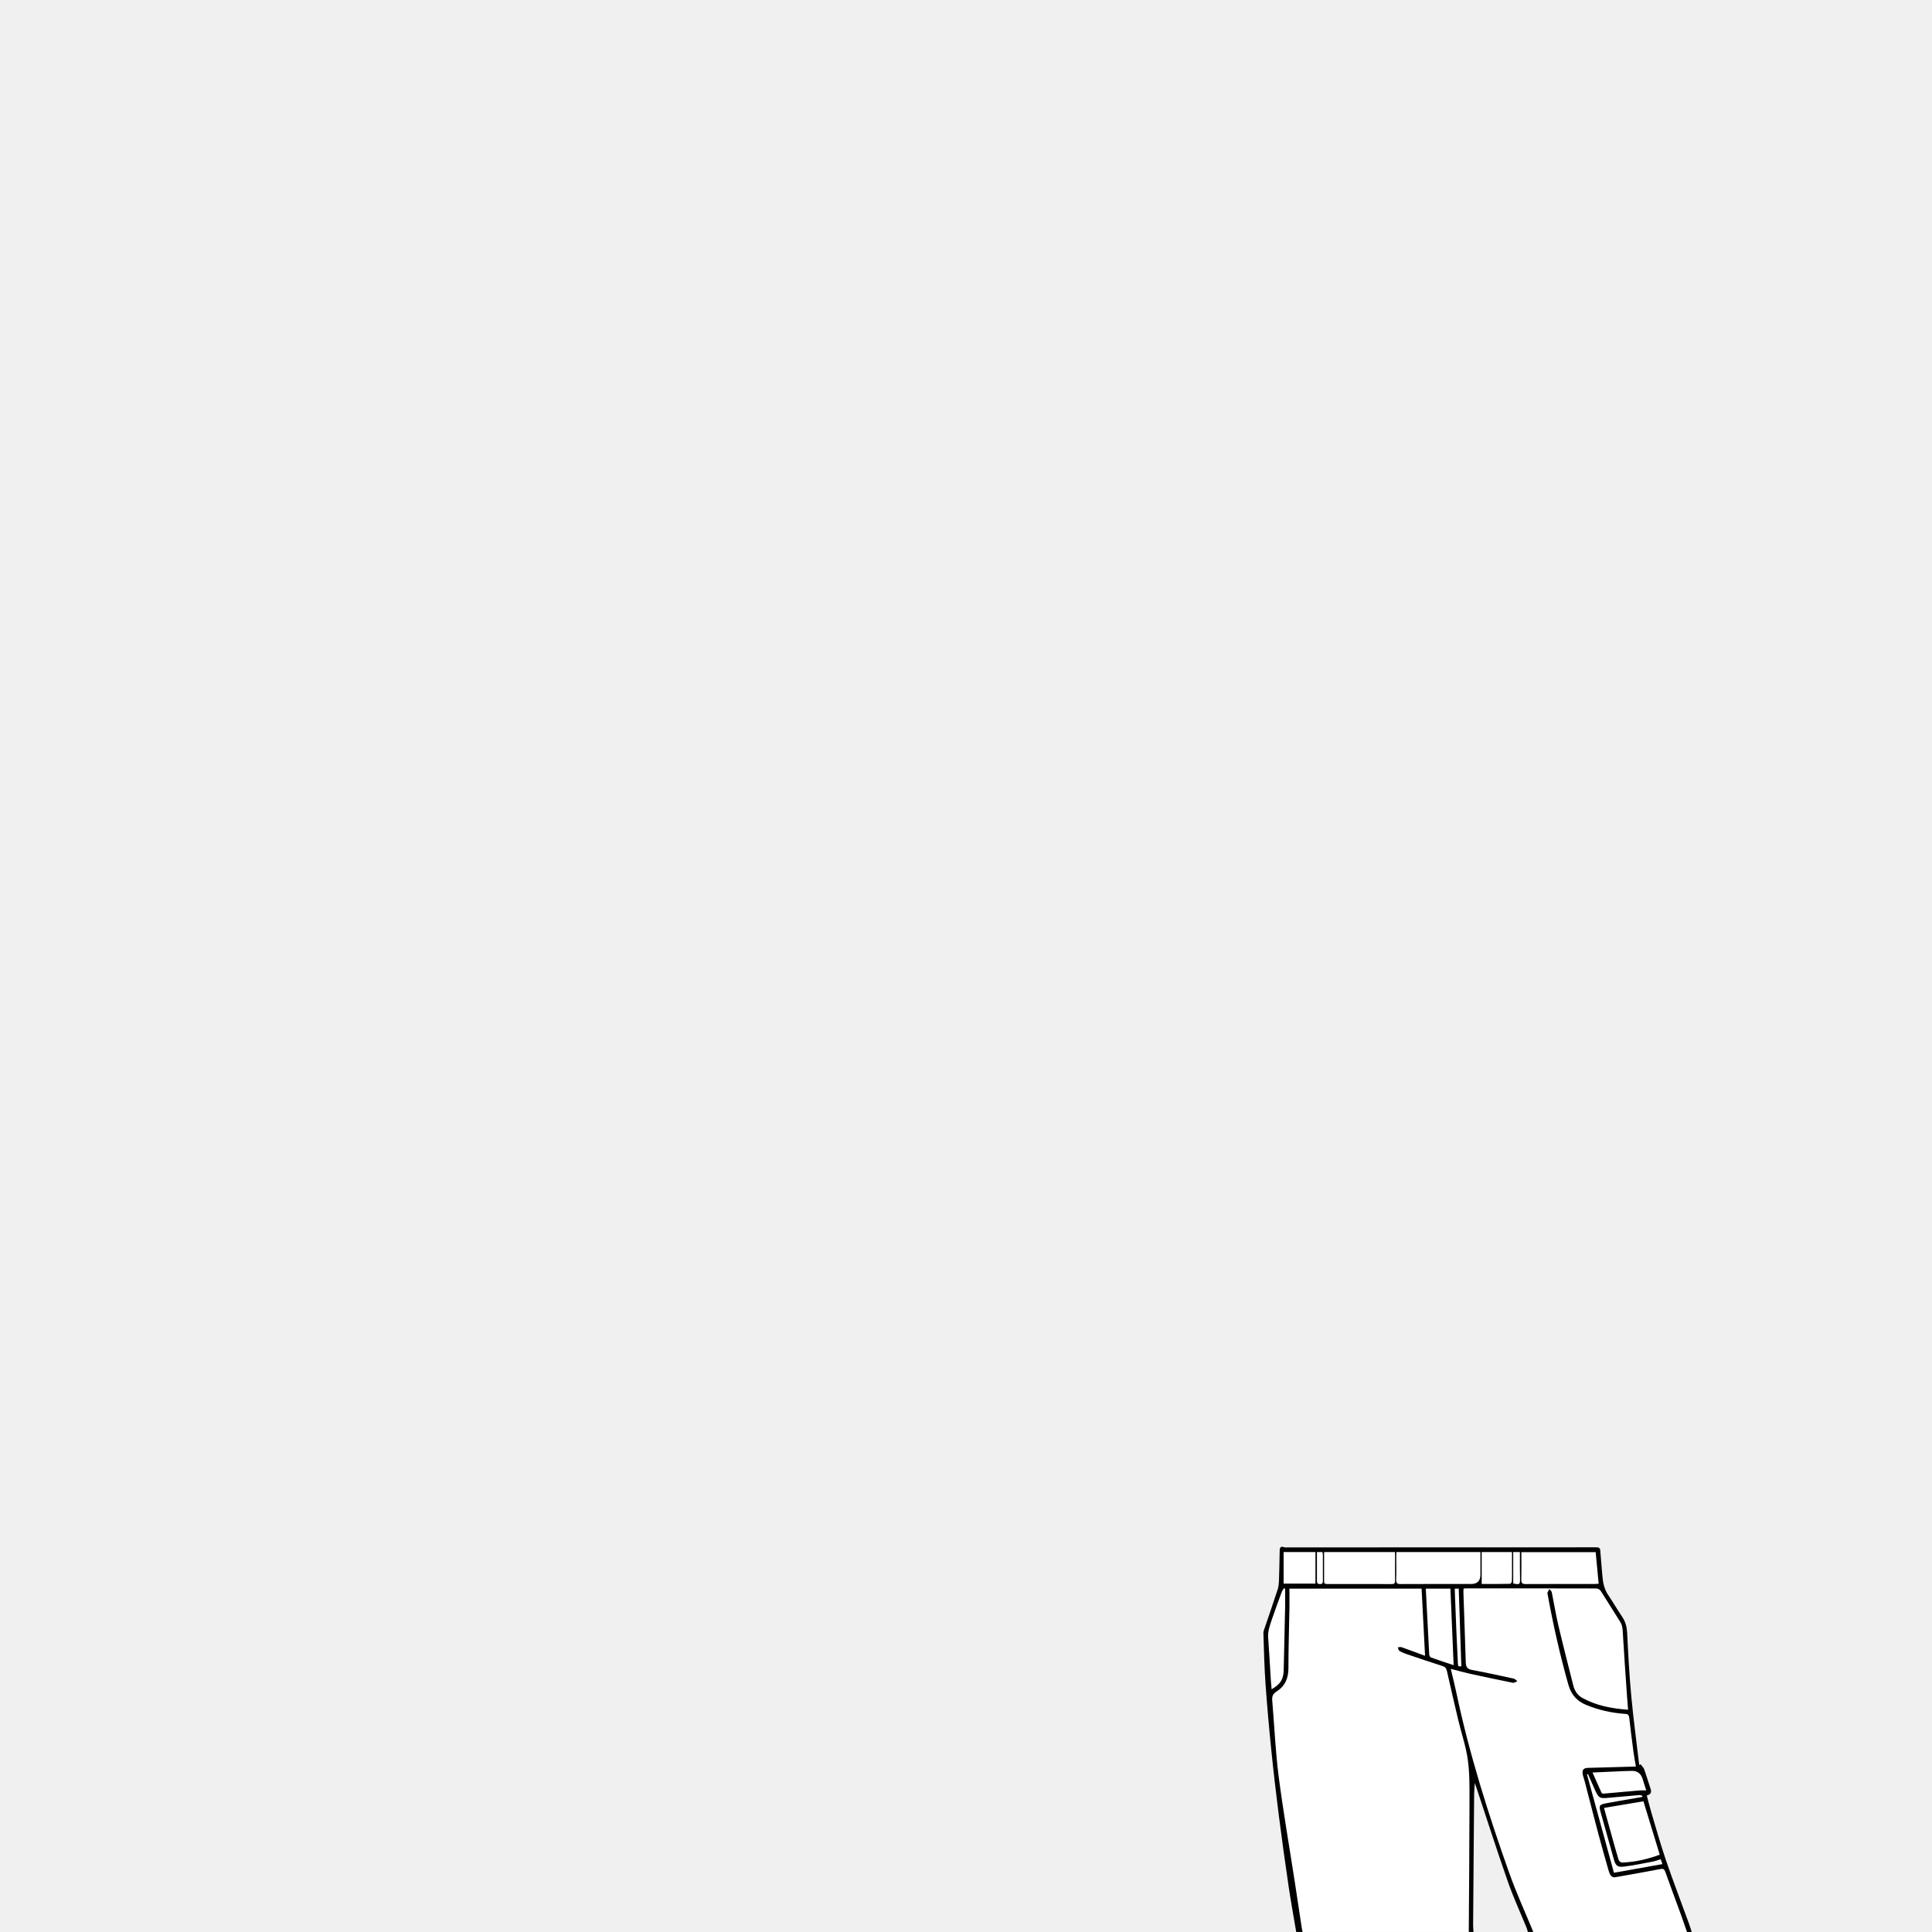
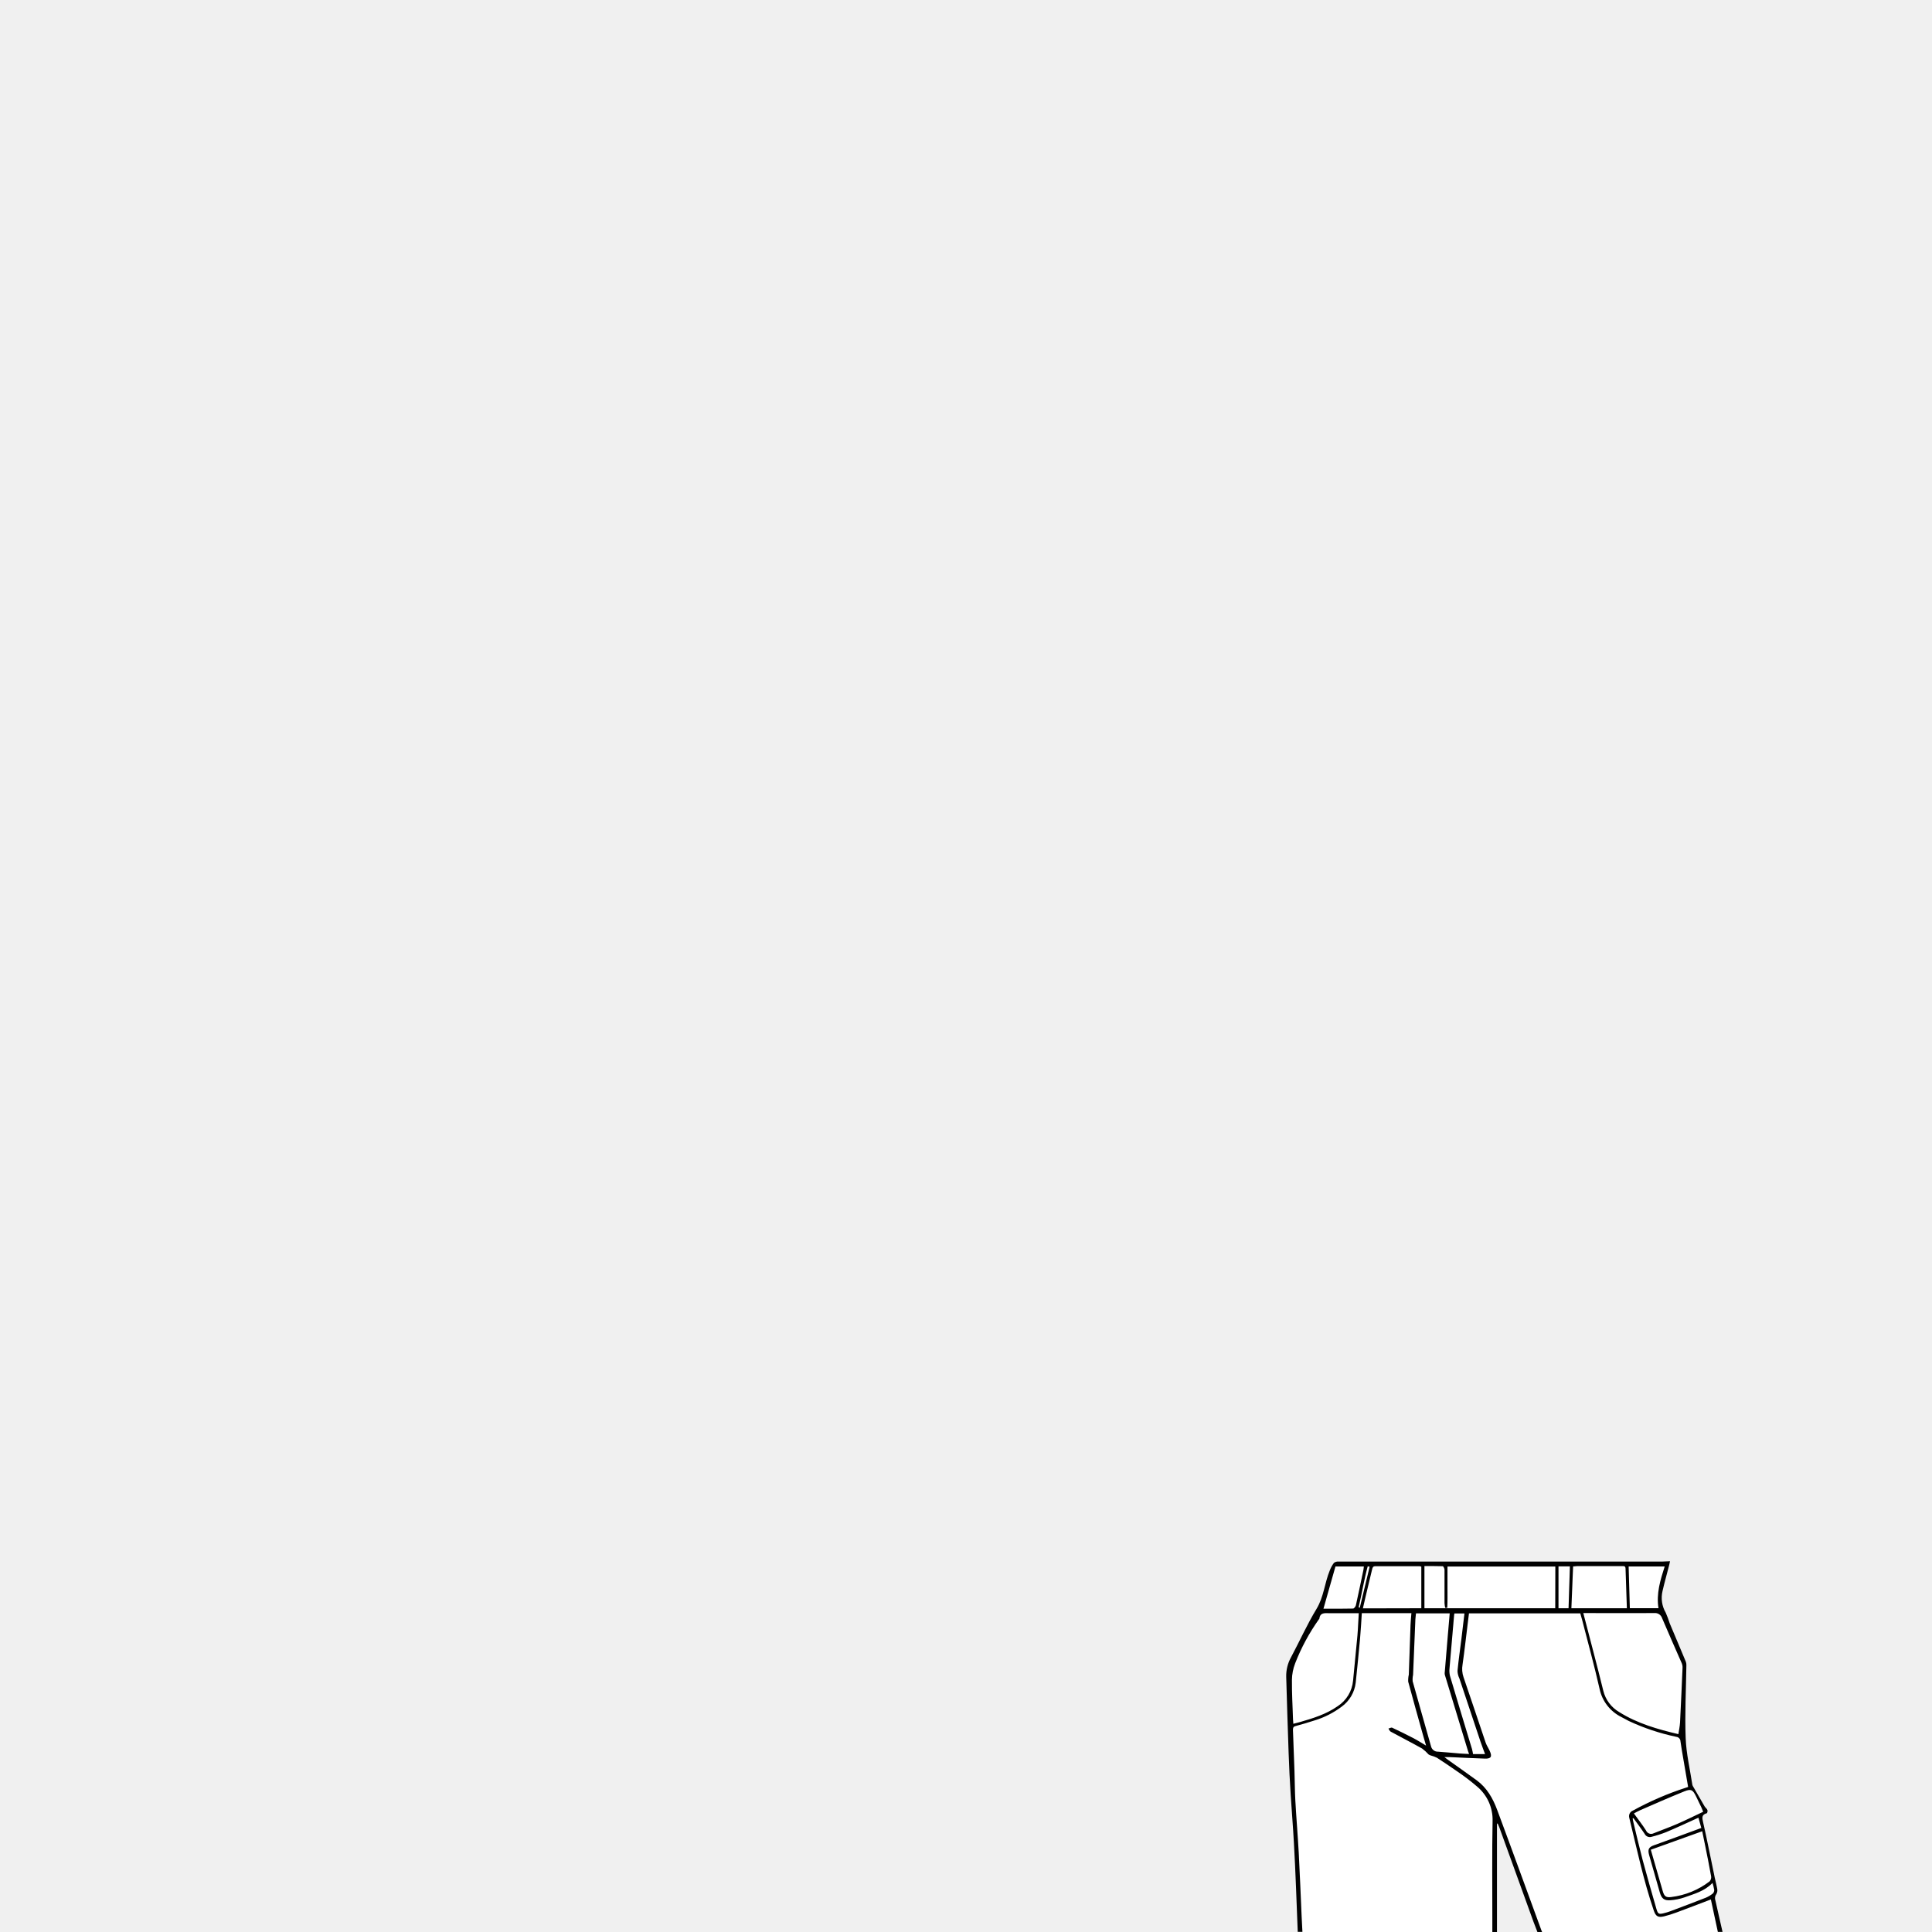
- <svg xmlns="http://www.w3.org/2000/svg" id="_조거" data-name="조거" viewBox="0 0 595.2 595.2">
+ <svg xmlns="http://www.w3.org/2000/svg" id="조거_이미지" data-name="조거 이미지" viewBox="0 0 595.2 595.2">
  <defs>
-     <style>
-       .cls-1 {
-         fill: #fff;
-       }
-     </style>
+     <style>.cls-1{fill:#fff;}</style>
  </defs>
-   <g id="_색" data-name="색">
-     <path class="cls-1" d="M452.47,595.19h-51.23c-.08-.39-.19-.78-.24-1.17-.73-4.82-1.44-9.64-2.19-14.45-1.67-10.82-3.56-21.62-4.96-32.47-.99-7.7-1.29-15.49-1.96-23.23-.11-1.26,.22-2.05,1.31-2.74,2.61-1.64,3.69-4.05,3.68-7.18-.01-6.18,.2-12.37,.31-18.55,.03-1.98,0-3.97,0-5.98h40.72c.36,6.86,.71,13.64,1.07,20.69-2.56-.94-4.9-1.82-7.26-2.65-.33-.12-.76,.03-1.14,.05,.16,.37,.21,.89,.49,1.07,.67,.42,1.42,.73,2.17,.98,3.68,1.25,7.36,2.51,11.06,3.68,.83,.26,1.21,.66,1.4,1.5,1.14,5.09,2.31,10.18,3.53,15.26,.96,4.03,2.35,8,2.91,12.08,.58,4.2,.53,8.51,.53,12.77-.01,13.45-.14,26.89-.22,40.34Z" />
-     <path class="cls-1" d="M519.74,595.19h-47.4c-2.47-6.01-5.2-11.93-7.37-18.05-6.48-18.23-12.33-36.66-16.33-55.63-.51-2.4-1.12-4.78-1.73-7.39,2.06,.54,3.87,1.07,5.71,1.47,4.47,.99,8.95,1.94,13.44,2.83,.41,.08,.91-.32,1.37-.5-.38-.27-.73-.69-1.15-.79-4.28-.93-8.56-1.87-12.87-2.67-1.44-.27-1.84-.99-1.88-2.32-.21-7.18-.48-14.36-.72-21.54-.01-.38,.03-.77,.05-1.2,.32-.03,.55-.07,.79-.07,13.4,0,26.81-.01,40.21,.03,.43,0,1.02,.39,1.27,.78,2.01,3.12,3.94,6.29,5.93,9.42,.53,.83,.75,1.65,.81,2.65,.4,6.93,.91,13.85,1.38,20.77,.08,1.21,.19,2.41,.3,3.75-5.09-.38-9.84-1.25-14.17-3.69-1.47-.83-2.32-2.19-2.72-3.79-1.57-6.22-3.17-12.44-4.64-18.68-.78-3.33-1.31-6.73-2-10.08-.07-.34-.49-.62-.74-.92-.2,.38-.42,.75-.59,1.14-.05,.12,.04,.31,.07,.47,1.71,9.38,3.8,18.67,6.39,27.85,.85,3,2.6,5.01,5.46,6.2,3.87,1.6,7.9,2.49,12.06,2.77,.85,.06,1.13,.37,1.23,1.2,.4,3.52,.84,7.04,1.31,10.56,.19,1.43,.47,2.86,.74,4.47-5.05,.14-9.91,.28-14.77,.41-1.29,.03-1.83,.57-1.63,1.86,.11,.7,.39,1.38,.57,2.07,1.43,5.48,2.83,10.97,4.28,16.44,.97,3.65,2.01,7.28,3.04,10.91,.18,.65,.39,1.33,.77,1.87,.23,.33,.85,.62,1.23,.56,4.71-.81,9.41-1.67,14.1-2.56,.82-.15,1.18,.05,1.47,.87,1.59,4.47,3.26,8.92,4.88,13.37,.63,1.72,1.21,3.45,1.81,5.17Z" />
-     <path class="cls-1" d="M430.22,478.15h25.86c0,2.36,0,4.66,0,6.96q0,2.88-2.86,2.88c-7.25,0-14.5-.02-21.75,.02-1.05,0-1.38-.27-1.35-1.34,.08-2.43,.02-4.86,.03-7.29,0-.39,.04-.78,.06-1.23Z" />
-     <path class="cls-1" d="M492.52,487.92c-.56,.03-.95,.07-1.33,.07-7.02,0-14.04-.02-21.06,.02-1.05,0-1.48-.23-1.45-1.37,.08-2.78,.02-5.57,.02-8.46h22.9c.3,3.2,.61,6.42,.92,9.74Z" />
-     <path class="cls-1" d="M494.17,556.98c4.08-.69,8.07-1.35,12.14-2.04,1.69,5.54,3.35,10.96,5.03,16.45-3.73,1.38-7.42,2.24-11.27,2.42-.77,.04-1.27-.31-1.49-1.09-.34-1.23-.73-2.44-1.07-3.67-1.03-3.68-2.05-7.37-3.07-11.05-.07-.26-.14-.52-.27-1.01Z" />
-     <path class="cls-1" d="M407.93,478.14h21.85c0,1.39,0,2.73,0,4.07,0,1.6-.02,3.19,0,4.79,.01,.69-.17,1.01-.93,1.01-6.66-.02-13.33-.01-19.99-.01-.52,0-.95-.03-.94-.74,.02-2.99,0-5.98,0-9.12Z" />
-     <path class="cls-1" d="M447.85,513c-2.45-.82-4.75-1.57-7.03-2.39-.25-.09-.49-.61-.5-.95-.28-4.94-.52-9.88-.77-14.81-.09-1.78-.19-3.56-.28-5.43h7.59c.33,7.76,.65,15.51,.99,23.58Z" />
-     <path class="cls-1" d="M395.94,489.44c0,1.94,.03,3.88,0,5.82-.13,6.38-.31,12.77-.43,19.15-.06,2.91-.96,4.44-3.73,6.01-.09-1.02-.19-1.99-.25-2.96-.27-4.3-.49-8.6-.81-12.9-.15-1.99,.5-3.78,1.11-5.58,.96-2.83,2-5.63,3.03-8.43,.16-.45,.47-.84,.7-1.26,.13,.05,.26,.1,.39,.15Z" />
-     <path class="cls-1" d="M395.47,478.14h9.81v9.74h-9.81v-9.74Z" />
-     <path class="cls-1" d="M456.5,478.14h9.34c0,1.8,0,3.54,0,5.28,0,1.23,.03,2.47-.03,3.7-.01,.29-.35,.82-.54,.82-2.89,.05-5.79,.04-8.77,.04v-9.84Z" />
-     <path class="cls-1" d="M490.64,546.08c3.43-.15,6.69-.3,9.94-.44,.68-.03,1.35-.02,2.03-.05q2.62-.13,3.45,2.41c.38,1.17,.75,2.35,1.11,3.53,.02,.06-.05,.14-.02,.07-.67,0-1.29-.05-1.89,0-3.76,.33-7.52,.68-11.28,1-.19,.02-.5-.13-.57-.29-.92-2.01-1.81-4.05-2.77-6.22Z" />
-     <path class="cls-1" d="M511.66,572.78c.18,.55,.32,.95,.51,1.52-4.97,.89-9.85,1.76-14.93,2.66-2.78-10.14-5.54-20.21-8.3-30.28,.11-.03,.21-.06,.32-.1,.77,1.74,1.51,3.5,2.31,5.23,.97,2.08,1.41,2.3,3.7,2.08,3.29-.31,6.58-.6,9.87-.87,.3-.02,.62,.18,.93,.27l-.1,.32c-3.44,.6-6.88,1.17-10.32,1.8-3.19,.58-3.16,.6-2.3,3.62,1.31,4.6,2.56,9.22,3.87,13.81,.55,1.91,1.12,2.45,3.09,2.22,2.99-.36,5.95-.99,8.92-1.55,.77-.15,1.52-.45,2.43-.73Z" />
-     <path class="cls-1" d="M448.23,489.4h1.21c.27,8,.53,15.95,.8,23.91-.93,.16-1.02,.1-1.07-.99-.17-3.46-.34-6.93-.49-10.4-.16-3.86-.3-7.73-.45-11.6-.01-.27,0-.54,0-.93Z" />
-     <path class="cls-1" d="M466.22,478.14h2.06c0,1.67,0,3.29,0,4.91,0,1.07,.02,2.15,.04,3.22,.03,1.9-.07,1.98-2.1,1.56v-9.69Z" />
-     <path class="cls-1" d="M405.75,478.13h1.67c.05,.29,.14,.55,.14,.81,.01,2.67,0,5.35,.01,8.02,0,.65-.1,1.05-.9,1.05-.77,0-.94-.34-.94-1.02,.02-2.91,0-5.82,0-8.86Z" />
+   <g id="색">
+     <path class="cls-1" d="M529.2,595.2H475.06a5.31,5.31,0,0,1-.23-.55c-4.54-12.36-9-24.73-13.61-37.07-1.32-3.55-3.17-6.82-6.32-9.12-2.9-2.12-5.84-4.17-8.77-6.26-.33-.23-.65-.49-1.18-.89.71,0,1.11,0,1.5,0,3.66.16,7.32.35,11,.47,1.89.06,2.28-.61,1.48-2.36-.39-.87-.95-1.67-1.26-2.56-2.29-6.72-4.5-13.47-6.82-20.18a7.77,7.77,0,0,1-.3-3.85c.31-2.09.56-4.19.82-6.29.39-3.16.77-6.31,1.16-9.51h34.3c.22.76.43,1.45.6,2.14,1.8,7,3.73,14,5.34,21.12a12.52,12.52,0,0,0,6.7,8.67c.77.42,1.54.85,2.32,1.24a66.79,66.79,0,0,0,14.62,4.87,1.45,1.45,0,0,1,1.29,1.42c.24,1.74.54,3.47.84,5.2.49,2.93,1,5.87,1.51,8.83l-.53.17a94.08,94.08,0,0,0-16.47,7.1,1.85,1.85,0,0,0-1.13,2.23c2.34,9.57,4.36,19.22,7.55,28.57.6,1.76,1.3,2.23,3.15,1.79a35.53,35.53,0,0,0,3.88-1.21c3.48-1.29,6.93-2.62,10.56-4Q528.13,590.19,529.2,595.2Z" />
+     <path class="cls-1" d="M459.73,595.2H401.27c-.08-1.55-.17-3.11-.24-4.66-.29-6.54-.54-13.08-.89-19.62-.29-5.37-.75-10.74-1.05-16.11-.17-3.07-.17-6.14-.27-9.21q-.21-6.35-.47-12.68c0-.7.24-1,.89-1.14,1.92-.53,3.84-1.07,5.73-1.7a26.66,26.66,0,0,0,8.4-4.26,10.63,10.63,0,0,0,4.31-7.33q.72-6.78,1.34-13.57c.24-2.61.37-5.23.55-7.91h15.28c-.1,1.26-.22,2.44-.27,3.62-.18,5.11-.34,10.21-.53,15.32a8.22,8.22,0,0,0-.19,2.17c1.52,5.66,3.12,11.3,4.7,16.94.23.84.48,1.66.81,2.77-1.46-.87-2.65-1.64-3.91-2.3-2.15-1.12-4.34-2.19-6.54-3.22-.28-.13-.76.17-1.14.27.22.32.37.77.67.93,3.22,1.75,6.49,3.42,9.69,5.21a13.38,13.38,0,0,1,2,1.83,2.86,2.86,0,0,0,.73.33,9.28,9.28,0,0,1,1.85.69c2,1.3,4,2.64,5.95,4a67.25,67.25,0,0,1,6.38,4.84A13.33,13.33,0,0,1,459.83,561c-.2,9.94-.07,19.88-.08,29.82C459.75,592.25,459.73,593.72,459.73,595.2Z" />
+     <path class="cls-1" d="M517.07,534.26c-6.38-1.5-12.61-3.27-18.21-6.79a10.48,10.48,0,0,1-4.93-6.6c-1.95-7.93-4.06-15.82-6.16-23.92h1.39c6.82,0,13.65.05,20.47,0a2.29,2.29,0,0,1,2.42,1.57q3,7,6.07,13.92a3.28,3.28,0,0,1,.23,1.39c-.24,5.62-.48,11.24-.77,16.86C517.52,531.81,517.26,533,517.07,534.26Z" />
+     <path class="cls-1" d="M438.83,495.46v-13c1.92,0,3.78,0,5.63.05.21,0,.55.69.56,1.06,0,3.43,0,6.86,0,10.29a11,11,0,0,0,.21,1.48l.63,0c.13-2.09.05-4.2.07-6.29s0-4.22,0-6.45h33.23v12.86Z" />
+     <path class="cls-1" d="M418.57,497c-.13,2.38-.18,4.6-.37,6.81-.41,4.65-.94,9.29-1.35,13.94a10.5,10.5,0,0,1-4.78,7.92c-3.49,2.45-7.5,3.68-11.53,4.85-.65.19-1.31.34-2.1.55,0-.47-.08-.85-.09-1.22-.14-4.11-.37-8.22-.34-12.33a14.56,14.56,0,0,1,1-5.1,62.66,62.66,0,0,1,7.31-13.55c.05-.07.14-.12.14-.19.23-1.93,1.65-1.7,3-1.69,2.55,0,5.11,0,7.66,0Z" />
+     <path class="cls-1" d="M446.62,497c-.22,2.56-.44,5-.64,7.48q-.45,5.24-.87,10.49a2.47,2.47,0,0,0,0,.94q3.57,11.79,7.17,23.58c.06.22.16.43.31.84-1.09-.06-2.06-.09-3-.17-2.19-.18-4.37-.4-6.55-.55a2.14,2.14,0,0,1-2.19-1.66c-1.88-6.67-3.8-13.34-5.65-20a6.66,6.66,0,0,1,.12-2q.35-8.19.68-16.39c0-.83.14-1.66.22-2.57Z" />
+     <path class="cls-1" d="M508.57,569.86l15.84-5.69c.31,1.47.61,2.89.89,4.32.64,3.2,1.3,6.4,1.86,9.61a1.84,1.84,0,0,1-.48,1.52,24.2,24.2,0,0,1-11.8,4.82c-1.67.22-2.17-.23-2.65-1.88C511,578.36,509.8,574.15,508.57,569.86Z" />
+     <path class="cls-1" d="M484.1,495.47c.18-4.3.35-8.55.53-12.88.49,0,.83-.1,1.18-.1h13.77c.54,0,1.18-.16,1.21.73.13,4,.27,8.11.41,12.25Z" />
+     <path class="cls-1" d="M437.84,482.64v12.82h-18c.53-2.24,1-4.41,1.54-6.58.44-1.82.89-3.64,1.31-5.47.13-.54.26-.94,1-.94,4.56,0,9.11,0,13.66,0A3,3,0,0,1,437.84,482.64Z" />
+     <path class="cls-1" d="M503.23,560.14c1.16,1.62,2.37,3.2,3.46,4.86a1.77,1.77,0,0,0,2.12.88,37.61,37.61,0,0,0,4.44-1.42c3.3-1.39,6.56-2.91,10-4.47l.88,3.17-8.15,3-6.41,2.32c-1.63.58-2,1.26-1.52,3q1.64,5.82,3.32,11.62c.53,1.81,1.34,2.47,3.23,2.32a16.66,16.66,0,0,0,4.32-.87c3-1.08,6.19-1.89,8.66-4.46a14.37,14.37,0,0,1,.53,2.18,1.53,1.53,0,0,1-.49,1.13,9.15,9.15,0,0,1-2.17,1.29c-3.6,1.41-7.22,2.77-10.84,4.13a16.85,16.85,0,0,1-2.06.63c-1.54.38-1.83.24-2.27-1.26-1.45-5-2.92-10.11-4.28-15.19-1-3.81-1.89-7.67-2.82-11.5-.11-.42-.17-.85-.25-1.27Z" />
+     <path class="cls-1" d="M524.71,558.17c-2.7,1.27-5.29,2.57-7.94,3.72-2.41,1.05-4.89,1.93-7.33,2.91a1.7,1.7,0,0,1-2.35-.88c-1.13-1.77-2.43-3.42-3.73-5.23.66-.35,1.2-.69,1.77-.93,4.57-2,9.12-4,13.73-5.86,2.1-.85,2.6-.55,3.6,1.41.59,1.17,1.14,2.36,1.71,3.55C524.33,557.22,524.47,557.59,524.71,558.17Z" />
+     <path class="cls-1" d="M457.51,540.37h-3.7c-.12-.57-.18-1.07-.32-1.54-2.27-7.52-4.56-15-6.79-22.56a6.7,6.7,0,0,1-.14-2.37c.45-5.44.94-10.88,1.41-16.32,0-.16.06-.31.1-.54h3.09c-.31,2.63-.6,5.19-.92,7.75-.41,3.32-.9,6.64-1.22,10a6,6,0,0,0,.6,2.34q3.24,9.76,6.52,19.52C456.55,537.82,457,539,457.51,540.37Z" />
+     <path class="cls-1" d="M502.11,495.45c-.12-4.32-.25-8.54-.37-12.86h11.11c-1.34,4.18-2.63,8.33-1.91,12.86Z" />
+     <path class="cls-1" d="M411.43,482.55h8.74c-.05.41-.07.76-.14,1.09-.76,3.63-1.51,7.27-2.32,10.88-.09.39-.56,1-.86,1-3,.07-6,.05-9.13.05Z" />
+     <path class="cls-1" d="M480.13,482.55h3.52l-.42,12.94h-3.1Z" />
+     <path class="cls-1" d="M422,482.63l-3,12.61-.38-.08c1-4.2,1.67-8.49,2.81-12.67Z" />
  </g>
-   <g id="_선" data-name="선">
-     <path d="M399.33,595.19c-.8-4.75-1.67-9.48-2.37-14.24-1.06-7.21-2.07-14.44-2.99-21.67-.85-6.68-1.63-13.37-2.31-20.07-.69-6.78-1.3-13.57-1.78-20.37-.37-5.21-.49-10.44-.66-15.66-.02-.65,.28-1.31,.5-1.95,1.3-3.85,2.64-7.68,3.89-11.54,.29-.9,.38-1.88,.41-2.83,.11-3.07,.16-6.14,.22-9.21,.02-.92,.33-1.35,1.34-1,.4,.14,.87,.06,1.31,.06,6.81,0,13.62,0,20.43,0,24.81,0,49.62,0,74.43-.02,.76,0,1.18,.13,1.25,1,.18,2.58,.46,5.15,.65,7.73,.16,2.13,.57,4.15,1.8,5.97,1.49,2.22,2.83,4.53,4.33,6.75,1.04,1.54,1.42,3.17,1.51,5.02,.32,6.45,.66,12.91,1.26,19.34,.66,7.1,1.62,14.16,2.45,21.24,.14-.07,.29-.14,.43-.2,.38,.52,.91,.99,1.12,1.58,.7,1.95,1.26,3.95,1.93,5.91,.37,1.08,.17,1.8-1.15,2.1,.47,1.75,.88,3.48,1.39,5.19,1.47,4.93,2.85,9.89,4.51,14.75,2.25,6.55,4.73,13.03,7.1,19.54,.31,.85,.56,1.73,.84,2.59h-1.44c-.6-1.72-1.19-3.45-1.81-5.17-1.63-4.46-3.29-8.9-4.88-13.37-.29-.82-.65-1.02-1.47-.87-4.69,.89-9.39,1.75-14.1,2.56-.38,.07-1-.23-1.23-.56-.38-.54-.59-1.22-.77-1.87-1.03-3.63-2.07-7.26-3.04-10.91-1.46-5.47-2.85-10.96-4.28-16.44-.18-.69-.46-1.37-.57-2.07-.2-1.29,.33-1.82,1.63-1.86,4.86-.13,9.72-.27,14.77-.41-.27-1.61-.55-3.03-.74-4.47-.47-3.52-.91-7.04-1.31-10.56-.09-.83-.38-1.14-1.23-1.2-4.17-.27-8.19-1.17-12.06-2.77-2.87-1.18-4.61-3.2-5.46-6.2-2.59-9.18-4.68-18.47-6.39-27.85-.03-.16-.12-.34-.07-.47,.17-.39,.39-.76,.59-1.14,.26,.31,.67,.58,.74,.92,.69,3.36,1.22,6.75,2,10.08,1.47,6.25,3.07,12.46,4.64,18.68,.4,1.6,1.26,2.97,2.72,3.79,4.34,2.44,9.08,3.31,14.17,3.69-.11-1.34-.22-2.55-.3-3.75-.48-6.92-.98-13.84-1.38-20.77-.06-1-.28-1.82-.81-2.65-1.99-3.13-3.92-6.3-5.93-9.42-.25-.38-.84-.77-1.27-.78-13.4-.04-26.81-.03-40.21-.03-.23,0-.46,.04-.79,.07-.02,.43-.07,.82-.05,1.2,.24,7.18,.51,14.36,.72,21.54,.04,1.33,.44,2.05,1.88,2.32,4.31,.8,8.59,1.74,12.87,2.67,.42,.09,.77,.52,1.15,.79-.46,.18-.96,.58-1.37,.5-4.49-.9-8.97-1.85-13.44-2.83-1.84-.41-3.65-.94-5.71-1.47,.61,2.61,1.23,4.99,1.73,7.39,4,18.97,9.85,37.4,16.33,55.63,2.18,6.12,4.9,12.04,7.37,18.05h-1.68c-.12-.41-.2-.84-.36-1.23-1.95-4.76-4.11-9.45-5.81-14.3-3.36-9.6-6.46-19.28-9.67-28.93-.16-.48-.32-.96-.49-1.44-.24,2.14-.23,4.22-.24,6.29-.09,12.45-.2,24.9-.29,37.35,0,.75,.07,1.51,.11,2.26h-1.44c.08-13.45,.2-26.89,.22-40.34,0-4.26,.06-8.57-.53-12.77-.57-4.08-1.95-8.05-2.91-12.08-1.21-5.08-2.38-10.17-3.53-15.26-.19-.84-.57-1.23-1.4-1.5-3.71-1.17-7.39-2.43-11.06-3.68-.75-.26-1.5-.56-2.17-.98-.28-.17-.33-.7-.49-1.07,.38-.02,.8-.16,1.14-.05,2.36,.83,4.69,1.71,7.26,2.65-.37-7.05-.72-13.83-1.07-20.69h-40.72c0,2.01,.03,4,0,5.98-.1,6.18-.32,12.37-.31,18.55,0,3.12-1.07,5.53-3.68,7.18-1.09,.68-1.42,1.47-1.31,2.74,.67,7.74,.97,15.53,1.96,23.23,1.4,10.86,3.29,21.65,4.96,32.47,.74,4.81,1.45,9.63,2.19,14.45,.06,.39,.16,.78,.24,1.17h-1.92Zm30.88-117.04c-.02,.46-.06,.85-.06,1.23,0,2.43,.05,4.87-.03,7.29-.03,1.07,.3,1.34,1.35,1.34,7.25-.04,14.5-.02,21.75-.02q2.86,0,2.86-2.88c0-2.3,0-4.6,0-6.96h-25.86Zm62.3,9.77c-.31-3.32-.62-6.54-.92-9.74h-22.9c0,2.89,.05,5.68-.02,8.46-.03,1.15,.4,1.38,1.45,1.37,7.02-.04,14.04-.02,21.06-.02,.39,0,.77-.04,1.33-.07Zm1.65,69.06c.13,.49,.2,.75,.27,1.01,1.02,3.69,2.04,7.37,3.07,11.05,.34,1.23,.74,2.44,1.07,3.67,.21,.78,.72,1.13,1.49,1.09,3.84-.18,7.54-1.04,11.27-2.42-1.68-5.49-3.33-10.92-5.03-16.45-4.07,.68-8.06,1.35-12.14,2.04Zm-86.24-78.84c0,3.14,0,6.13,0,9.12,0,.71,.43,.74,.94,.74,6.66,0,13.33-.01,19.99,.01,.77,0,.95-.32,.93-1.01-.03-1.6,0-3.19,0-4.79,0-1.34,0-2.68,0-4.07h-21.85Zm39.91,34.86c-.34-8.07-.66-15.82-.99-23.58h-7.59c.1,1.86,.19,3.65,.28,5.43,.25,4.94,.49,9.88,.77,14.81,.02,.33,.25,.85,.5,.95,2.27,.82,4.58,1.57,7.03,2.39Zm-51.91-23.56c-.13-.05-.26-.1-.39-.15-.24,.42-.54,.82-.7,1.26-1.03,2.8-2.07,5.6-3.03,8.43-.61,1.8-1.26,3.59-1.11,5.58,.32,4.29,.54,8.6,.81,12.9,.06,.97,.17,1.94,.25,2.96,2.77-1.56,3.67-3.09,3.73-6.01,.13-6.38,.3-12.77,.43-19.15,.04-1.94,0-3.88,0-5.82Zm-.47-11.3v9.74h9.81v-9.74h-9.81Zm61.02,0v9.84c2.98,0,5.88,.02,8.77-.04,.19,0,.52-.53,.54-.82,.06-1.23,.03-2.47,.03-3.7,0-1.74,0-3.48,0-5.28h-9.34Zm34.14,67.93c.96,2.18,1.85,4.21,2.77,6.22,.07,.16,.38,.3,.57,.29,3.76-.32,7.52-.67,11.28-1,.61-.05,1.22,0,1.89,0-.03,.07,.04,0,.02-.07-.37-1.18-.73-2.36-1.11-3.53q-.83-2.54-3.45-2.41c-.68,.03-1.35,.03-2.03,.05-3.26,.14-6.51,.29-9.94,.44Zm21.02,26.7c-.91,.28-1.65,.59-2.43,.73-2.97,.56-5.93,1.19-8.92,1.55-1.97,.24-2.55-.3-3.09-2.22-1.31-4.6-2.56-9.21-3.87-13.81-.86-3.02-.89-3.04,2.3-3.62,3.43-.63,6.88-1.2,10.32-1.8l.1-.32c-.31-.1-.63-.3-.93-.27-3.29,.27-6.58,.56-9.87,.87-2.28,.22-2.73,0-3.7-2.08-.8-1.73-1.54-3.49-2.31-5.23-.11,.03-.21,.06-.32,.1,2.76,10.07,5.52,20.14,8.3,30.28,5.08-.91,9.96-1.78,14.93-2.66-.19-.57-.33-.97-.51-1.52Zm-63.44-83.37c0,.39,0,.66,0,.93,.15,3.87,.29,7.73,.45,11.6,.15,3.47,.32,6.93,.49,10.4,.05,1.09,.14,1.15,1.07,.99-.27-7.96-.53-15.91-.8-23.91h-1.21Zm17.99-11.26v9.69c2.03,.42,2.13,.34,2.1-1.56-.02-1.07-.03-2.15-.04-3.22,0-1.62,0-3.24,0-4.91h-2.06Zm-60.47,0c0,3.05,.01,5.96,0,8.86,0,.68,.16,1.02,.94,1.02,.8,0,.9-.4,.9-1.05-.02-2.67,0-5.35-.01-8.02,0-.26-.09-.52-.14-.81h-1.67Z" />
-   </g>
+   <path id="선" d="M528.48,585.51a2.06,2.06,0,0,1,.29-2,2.31,2.31,0,0,0,.25-1.67c-.28-1.56-.73-3.08-1-4.62-1.11-5.27-2.13-10.55-3.33-15.8-.31-1.36-.54-2.34,1.12-2.81.16,0,.31-.7.2-1-.18-.42-.63-.72-.87-1.12-1.18-2-2.32-4-3.47-6a2,2,0,0,1-.3-.64c-.73-4.81-1.88-9.6-2.06-14.43-.28-7.4.11-14.84.22-22.26a3,3,0,0,0-.14-1.16c-1.65-4-3.34-7.93-5-11.9a31.46,31.46,0,0,0-1.21-3.25,9.06,9.06,0,0,1-1-6.68c.62-2.72,1.39-5.41,2.08-8.11.09-.32.14-.65.23-1.08-.9,0-1.65.1-2.39.1H434.45q-11.06,0-22.12,0a2,2,0,0,0-1.39.41,9.54,9.54,0,0,0-1.28,2.35c-1.59,3.86-1.82,8.11-4.08,11.83-2.91,4.8-5.23,10-7.86,14.92a11.79,11.79,0,0,0-1.47,6c.23,7.9.46,15.79.75,23.69q.22,6.28.62,12.55c.31,5,.74,10,1,14.92.28,4.66.46,9.33.66,14,.19,4.47.35,8.93.52,13.4h1.44c-.08-1.55-.17-3.11-.24-4.66-.29-6.54-.54-13.08-.89-19.62-.29-5.37-.75-10.74-1.05-16.11-.17-3.07-.17-6.14-.27-9.21q-.21-6.35-.47-12.68c0-.7.24-1,.89-1.14,1.92-.53,3.84-1.07,5.73-1.7a26.66,26.66,0,0,0,8.4-4.26,10.63,10.63,0,0,0,4.31-7.33q.72-6.78,1.34-13.57c.24-2.61.37-5.23.55-7.91h15.28c-.1,1.26-.22,2.44-.27,3.62-.18,5.11-.34,10.21-.53,15.32a8.22,8.22,0,0,0-.19,2.17c1.52,5.66,3.12,11.3,4.7,16.94.23.84.48,1.66.81,2.77-1.46-.87-2.65-1.64-3.91-2.3-2.15-1.12-4.34-2.19-6.54-3.22-.28-.13-.76.17-1.14.27.22.32.37.77.67.93,3.22,1.75,6.49,3.42,9.69,5.21a13.38,13.38,0,0,1,2,1.83,2.86,2.86,0,0,0,.73.33,9.28,9.28,0,0,1,1.85.69c2,1.3,4,2.64,5.95,4a67.25,67.25,0,0,1,6.38,4.84A13.33,13.33,0,0,1,459.83,561c-.2,9.94-.07,19.88-.08,29.82,0,1.48,0,3,0,4.43h1.43V561.84l.2-.07a10.83,10.83,0,0,1,.49,1.1q5.29,14.6,10.57,29.21c.38,1,.8,2.08,1.2,3.12h1.44a5.31,5.31,0,0,1-.23-.55c-4.54-12.36-9-24.73-13.61-37.07-1.32-3.55-3.17-6.82-6.32-9.12-2.9-2.12-5.84-4.17-8.77-6.26-.33-.23-.65-.49-1.18-.89.71,0,1.11,0,1.5,0,3.66.16,7.32.35,11,.47,1.89.06,2.28-.61,1.48-2.36-.39-.87-.95-1.67-1.26-2.56-2.29-6.72-4.5-13.47-6.82-20.18a7.77,7.77,0,0,1-.3-3.85c.31-2.09.56-4.19.82-6.29.39-3.15.77-6.31,1.16-9.51h34.3c.22.76.43,1.45.6,2.14,1.8,7,3.73,14,5.34,21.12a12.52,12.52,0,0,0,6.7,8.67c.77.42,1.54.85,2.32,1.24a66.79,66.79,0,0,0,14.62,4.87,1.45,1.45,0,0,1,1.29,1.42c.24,1.74.54,3.47.84,5.2.49,2.93,1,5.87,1.51,8.83l-.53.17a94.08,94.08,0,0,0-16.47,7.1,1.85,1.85,0,0,0-1.13,2.23c2.34,9.57,4.36,19.22,7.55,28.57.6,1.76,1.3,2.23,3.15,1.79a35.53,35.53,0,0,0,3.88-1.21c3.48-1.29,6.93-2.62,10.56-4q1.08,5,2.15,10h1.44C529.92,592,529.22,588.74,528.48,585.51ZM512.85,482.59c-1.34,4.18-2.63,8.33-1.91,12.86h-8.83c-.12-4.32-.25-8.54-.37-12.86Zm-101.42,0h8.74c-.05.41-.07.76-.14,1.09-.76,3.63-1.51,7.27-2.32,10.88-.09.39-.56,1-.86,1-3,.07-6,.05-9.13.05C409,491.16,410.19,486.88,411.43,482.55Zm6.77,21.21c-.41,4.65-.94,9.29-1.35,13.94a10.5,10.5,0,0,1-4.78,7.92c-3.49,2.45-7.5,3.68-11.53,4.85-.65.19-1.31.34-2.1.55,0-.47-.08-.85-.09-1.22-.14-4.11-.37-8.22-.34-12.33a14.56,14.56,0,0,1,1-5.1,62.66,62.66,0,0,1,7.31-13.55c.05-.07.14-.12.14-.19.23-1.93,1.65-1.7,3-1.69,2.55,0,5.11,0,7.66,0h1.49C418.44,499.33,418.39,501.55,418.2,503.76Zm.73-8.52-.38-.08c1-4.2,1.67-8.49,2.81-12.67l.59.14Q420.44,488.93,418.93,495.24Zm.94.22c.53-2.24,1-4.41,1.54-6.58.44-1.82.89-3.64,1.31-5.47.13-.54.26-.94,1-.94,4.56,0,9.11,0,13.66,0a3,3,0,0,1,.49.13v12.82ZM449.6,540.2c-2.18-.18-4.37-.4-6.55-.55a2.14,2.14,0,0,1-2.19-1.66c-1.88-6.67-3.8-13.34-5.65-20a6.66,6.66,0,0,1,.12-2q.35-8.19.68-16.39c0-.83.14-1.66.22-2.57h10.39c-.22,2.56-.44,5-.64,7.48q-.45,5.24-.87,10.49a2.47,2.47,0,0,0,0,.94q3.57,11.79,7.17,23.58c.06.22.16.43.31.84C451.54,540.31,450.57,540.28,449.6,540.2Zm.64-35.41c-.41,3.32-.9,6.64-1.22,10a6,6,0,0,0,.6,2.34q3.24,9.76,6.52,19.52c.41,1.2.87,2.39,1.37,3.75h-3.7c-.12-.57-.18-1.07-.32-1.54-2.27-7.52-4.56-15-6.79-22.56a6.7,6.7,0,0,1-.14-2.37c.45-5.44.94-10.88,1.41-16.32,0-.16.06-.31.1-.54h3.09C450.85,499.67,450.56,502.23,450.24,504.79Zm28.89-9.33h-40.3v-13c1.92,0,3.78,0,5.63.05.21,0,.55.69.56,1.06,0,3.43,0,6.86,0,10.29a11,11,0,0,0,.21,1.48l.63,0c.13-2.09.05-4.2.07-6.29s0-4.22,0-6.45h33.23Zm4.1,0h-3.1V482.55h3.52C483.51,486.88,483.37,491.15,483.23,495.49Zm.87,0c.18-4.3.35-8.55.53-12.88.49,0,.83-.1,1.18-.1h13.77c.54,0,1.18-.16,1.21.73.13,4,.27,8.11.41,12.25Zm33.48,35.18c-.06,1.16-.32,2.31-.51,3.61-6.38-1.5-12.61-3.27-18.21-6.79a10.48,10.48,0,0,1-4.93-6.6c-1.95-7.93-4.06-15.82-6.16-23.92h1.39c6.82,0,13.65.05,20.47,0a2.29,2.29,0,0,1,2.42,1.57q3,7,6.07,13.92a3.28,3.28,0,0,1,.23,1.39C518.11,519.41,517.87,525,517.58,530.65Zm7.72,37.84c.64,3.2,1.3,6.4,1.86,9.61a1.84,1.84,0,0,1-.48,1.52,24.2,24.2,0,0,1-11.8,4.82c-1.67.22-2.17-.23-2.65-1.88-1.22-4.2-2.43-8.41-3.66-12.7l15.84-5.69C524.72,565.64,525,567.06,525.3,568.49Zm-20.17-10.73c4.57-2,9.12-4,13.73-5.86,2.1-.85,2.6-.55,3.6,1.41.59,1.17,1.14,2.36,1.71,3.55.16.36.3.73.54,1.31-2.7,1.27-5.29,2.57-7.94,3.72-2.41,1.05-4.89,1.93-7.33,2.91a1.7,1.7,0,0,1-2.35-.88c-1.13-1.77-2.43-3.42-3.73-5.23C504,558.34,504.56,558,505.13,557.76Zm22.53,25.61a9.15,9.15,0,0,1-2.17,1.29c-3.6,1.41-7.22,2.77-10.84,4.13a16.85,16.85,0,0,1-2.06.63c-1.54.38-1.83.24-2.27-1.26-1.45-5-2.92-10.11-4.28-15.19-1-3.81-1.89-7.67-2.82-11.5-.11-.42-.17-.85-.25-1.27l.26-.06c1.16,1.62,2.37,3.2,3.46,4.86a1.77,1.77,0,0,0,2.12.88,37.61,37.61,0,0,0,4.44-1.42c3.3-1.39,6.56-2.91,10-4.47l.88,3.17-8.15,3-6.41,2.32c-1.63.58-2,1.26-1.52,3q1.64,5.82,3.32,11.62c.53,1.81,1.34,2.47,3.23,2.32a16.66,16.66,0,0,0,4.32-.87c3-1.08,6.19-1.89,8.66-4.46a14.37,14.37,0,0,1,.53,2.18A1.55,1.55,0,0,1,527.66,583.37Z" />
</svg>
